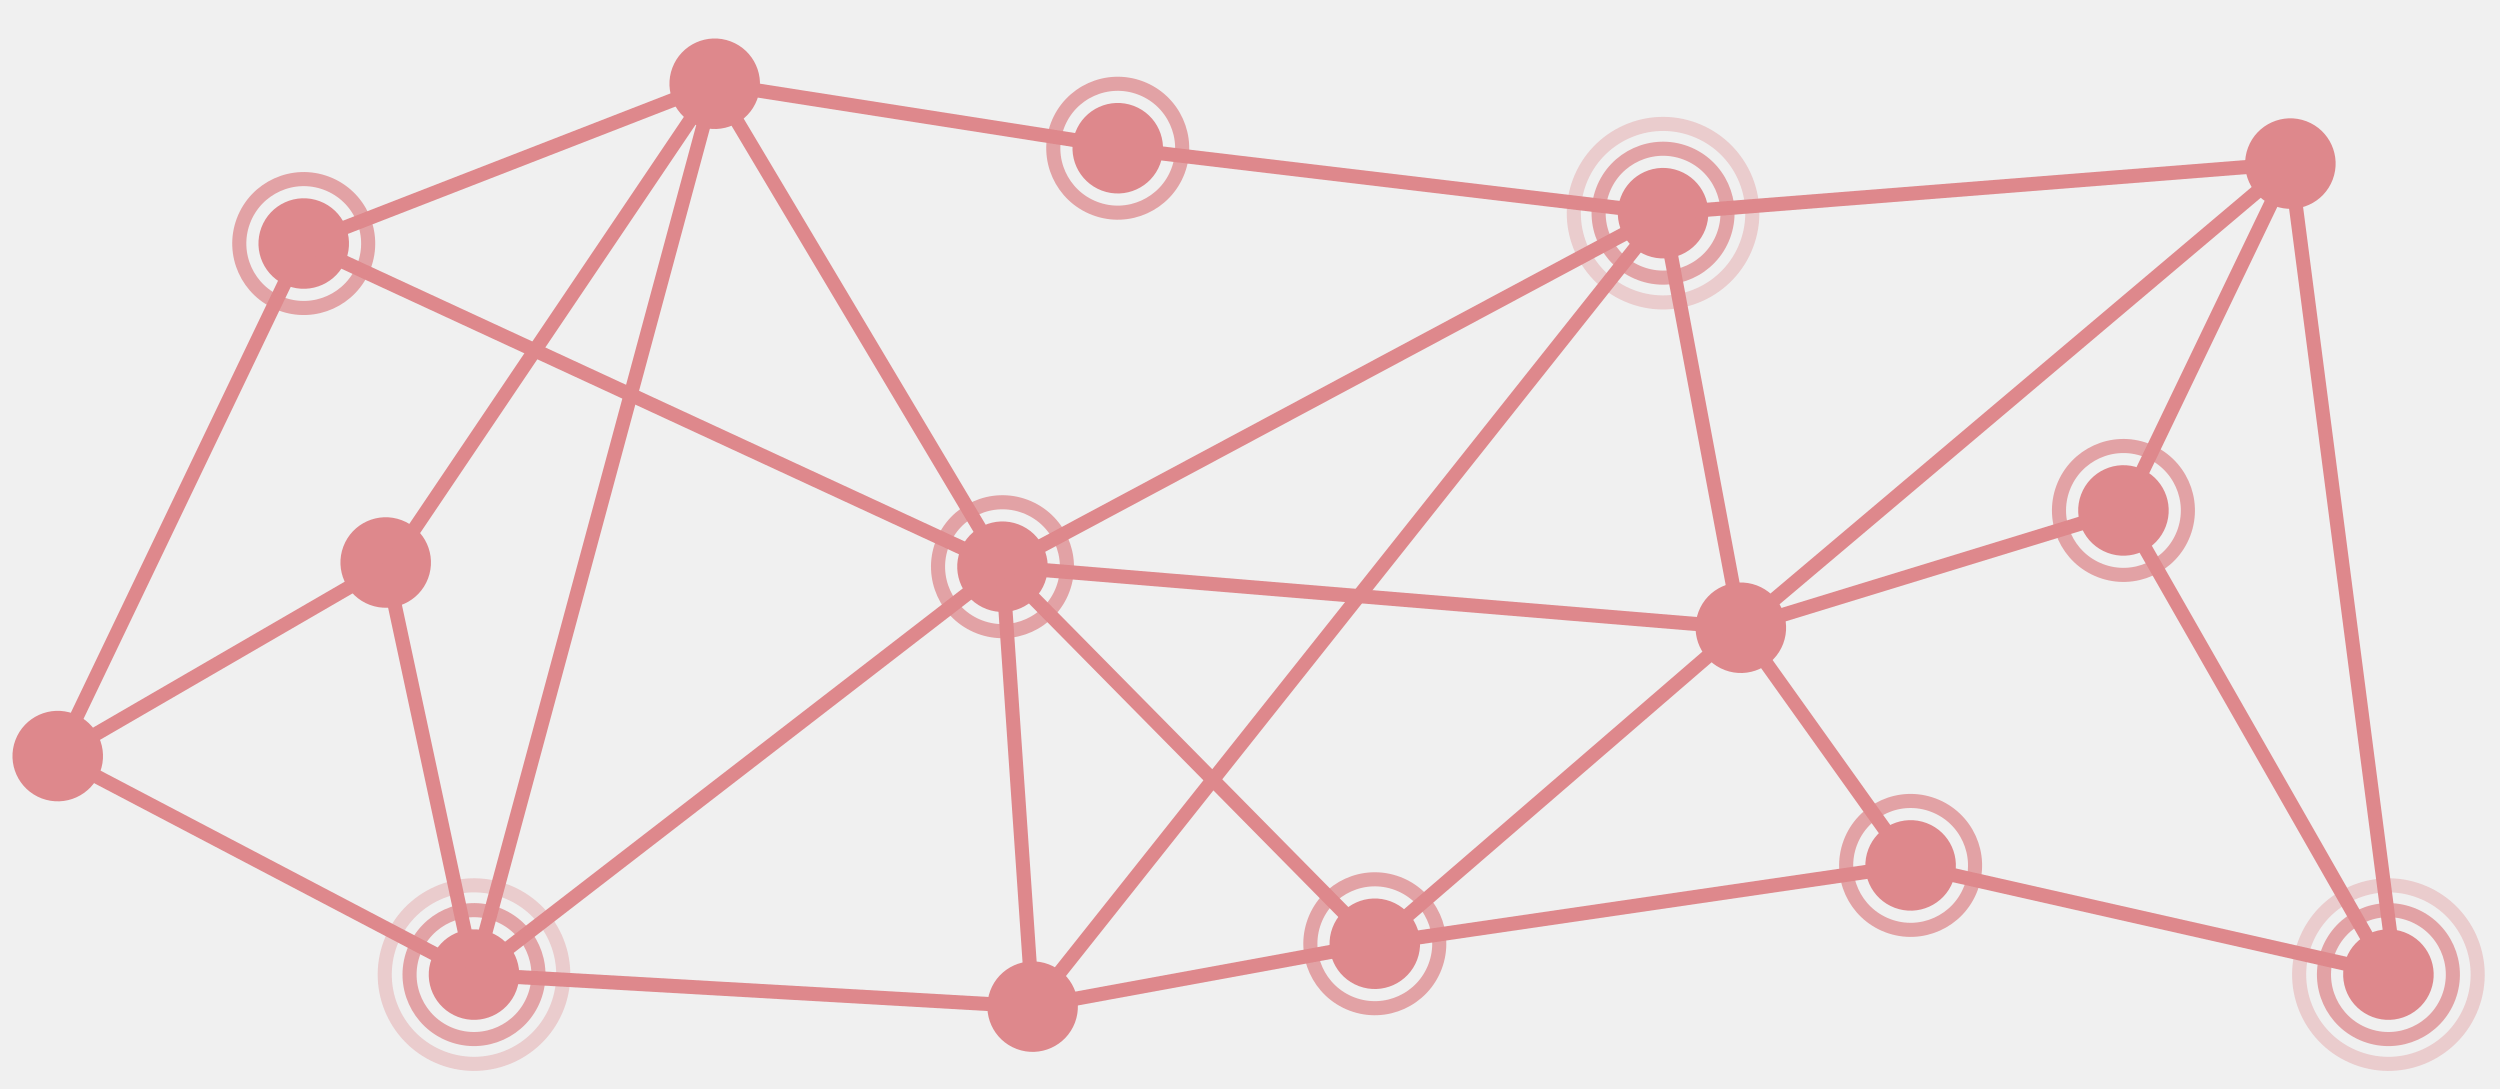
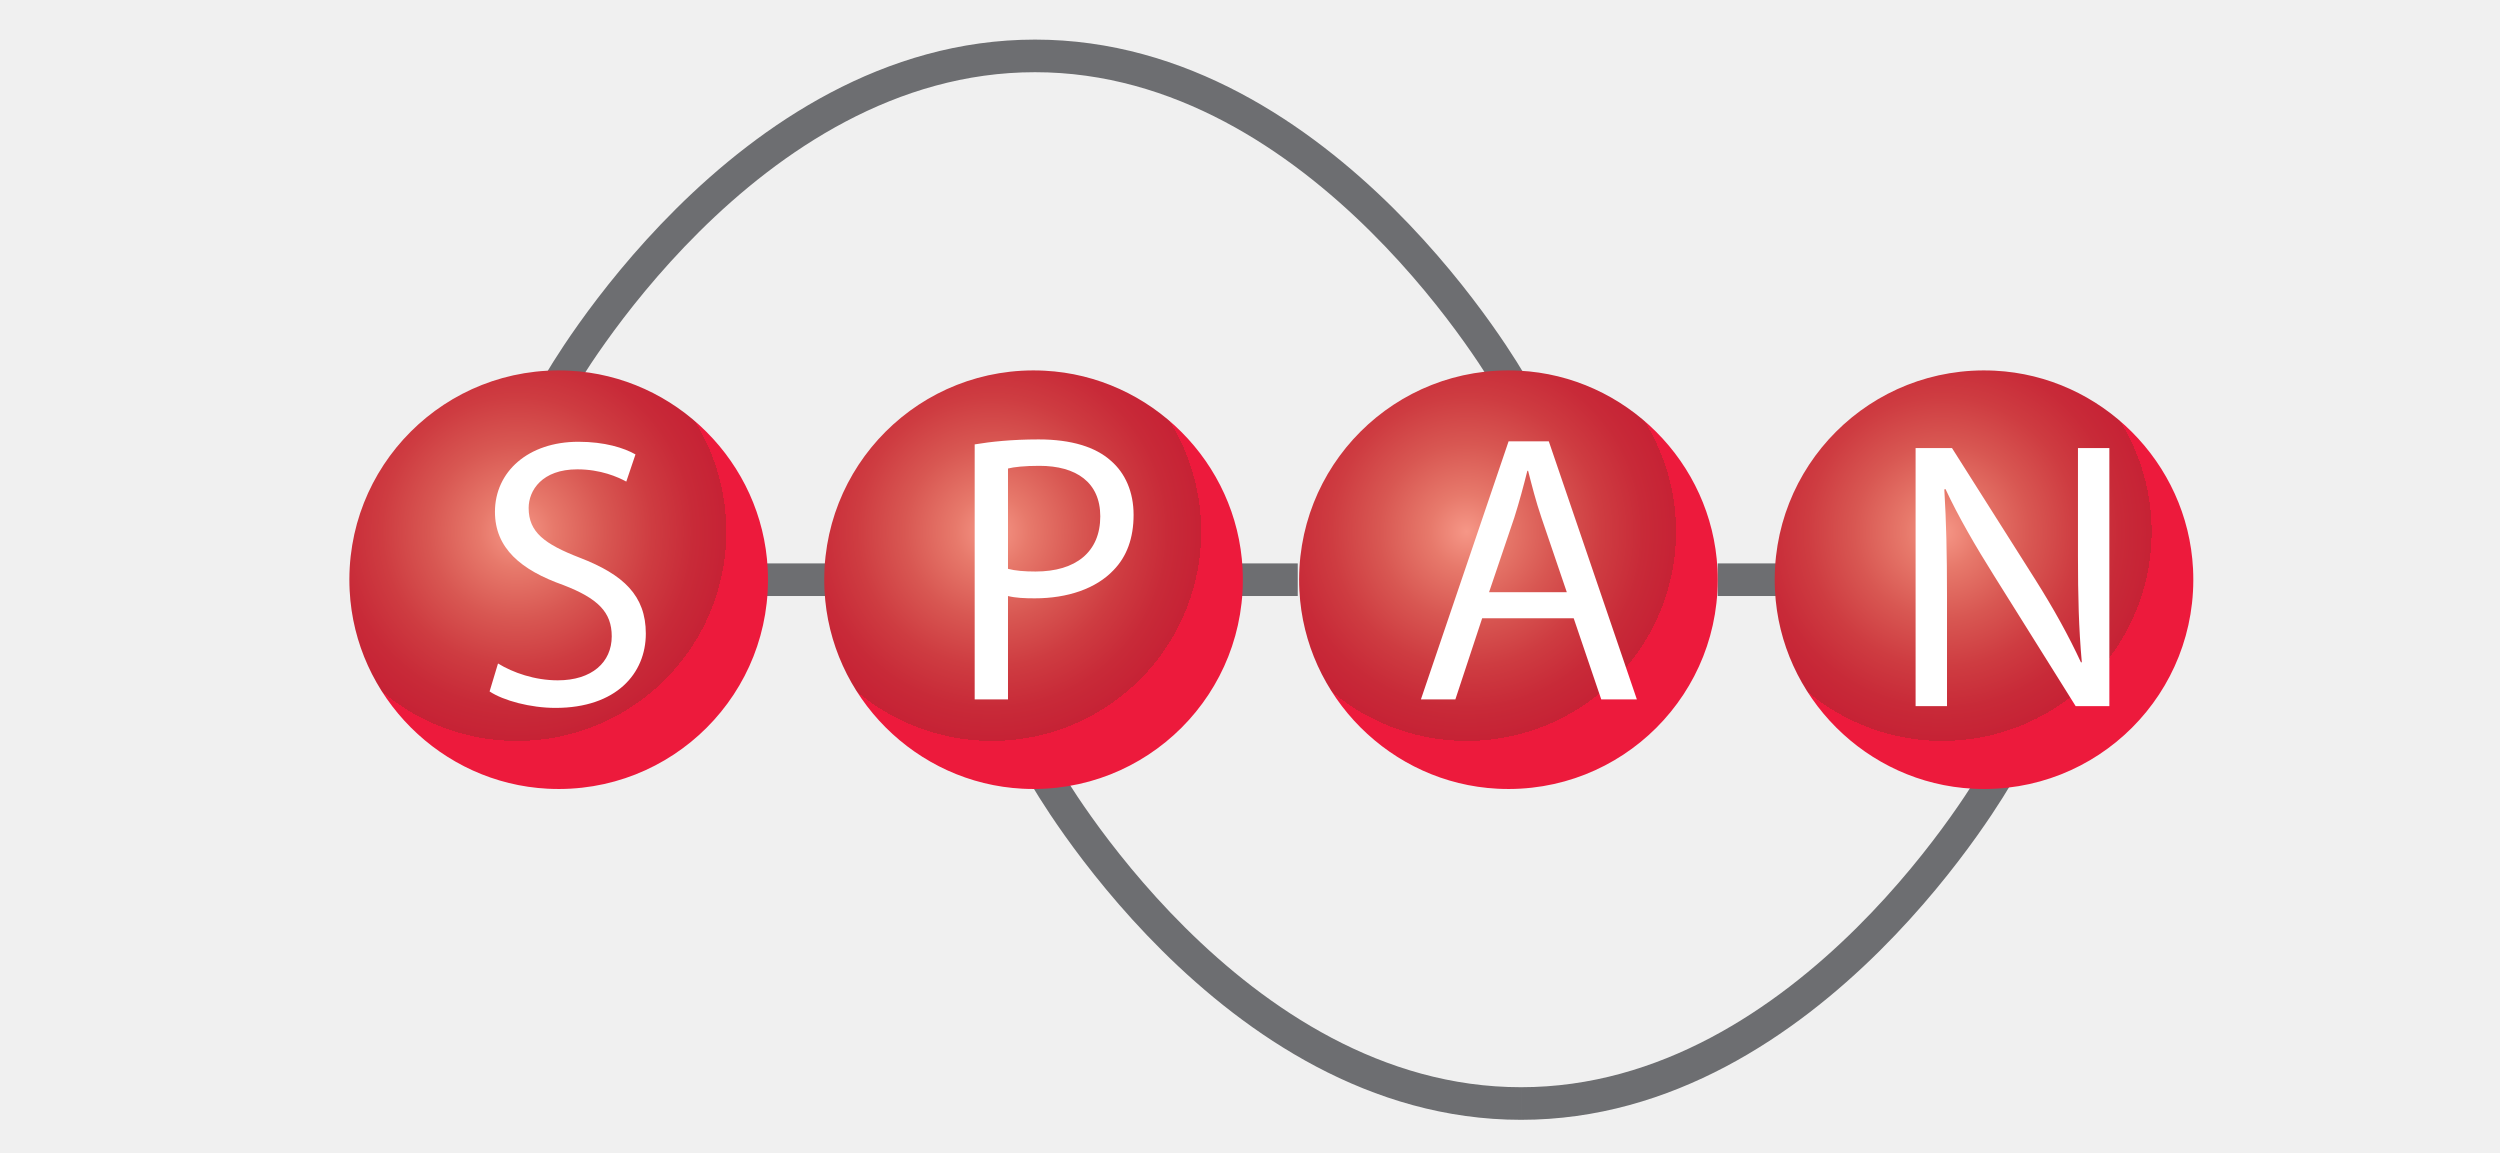
- <svg xmlns="http://www.w3.org/2000/svg" id="Layer_1" data-name="Layer 1" viewBox="0 0 177.31 77.22">
-   <defs>
-     <style>.cls-1{opacity:0.5;}.cls-2,.cls-3,.cls-6{fill:none;}.cls-2,.cls-3,.cls-4,.cls-5,.cls-6{stroke:#cb2027;stroke-miterlimit:10;}.cls-2{opacity:0.35;}.cls-3{opacity:0.75;}.cls-4{fill:#cb2027;}.cls-5{fill:#3d3d3d;}</style>
-   </defs>
-   <g class="cls-1">
-     <circle class="cls-2" cx="33.62" cy="69.12" r="6.33" transform="translate(-42.92 76.18) rotate(-69.33)" />
-     <circle class="cls-3" cx="33.62" cy="69.12" r="4.57" transform="translate(-42.92 76.18) rotate(-69.33)" />
-     <circle class="cls-4" cx="33.62" cy="69.12" r="2.71" transform="translate(-42.92 76.18) rotate(-69.33)" />
-     <circle class="cls-3" cx="21.54" cy="17.27" r="4.57" transform="translate(-2.22 31.33) rotate(-69.33)" />
-     <circle class="cls-4" cx="21.54" cy="17.27" r="2.71" transform="translate(-2.22 31.33) rotate(-69.33)" />
-     <path class="cls-5" d="M21.54,17.27L4.1,53.63Z" />
-     <circle class="cls-4" cx="4.1" cy="53.63" r="2.71" transform="translate(-47.53 38.53) rotate(-69.33)" />
-     <path class="cls-5" d="M33.62,69.12L4.1,53.63Z" />
-     <circle class="cls-4" cx="50.69" cy="5.94" r="2.71" transform="translate(27.24 51.27) rotate(-69.33)" />
-     <path class="cls-5" d="M50.69,5.94L21.54,17.27Z" />
-     <path class="cls-5" d="M50.69,5.94L33.62,69.12Z" />
-     <circle class="cls-4" cx="27.35" cy="39.9" r="2.71" transform="translate(-19.63 51.4) rotate(-69.33)" />
-     <circle class="cls-3" cx="71.1" cy="40.19" r="4.57" transform="translate(8.4 92.53) rotate(-69.33)" />
-     <circle class="cls-4" cx="71.1" cy="40.19" r="2.71" transform="translate(8.4 92.53) rotate(-69.33)" />
-     <line class="cls-6" x1="4.1" y1="53.63" x2="27.78" y2="39.9" />
-     <line class="cls-6" x1="33.62" y1="69.12" x2="27.35" y2="39.9" />
-     <line class="cls-6" x1="50.69" y1="5.94" x2="71.1" y2="40.19" />
-     <line class="cls-6" x1="33.62" y1="69.12" x2="71.1" y2="40.19" />
-     <line class="cls-6" x1="21.54" y1="17.27" x2="71.1" y2="40.19" />
-     <line class="cls-6" x1="27.35" y1="40.54" x2="50.69" y2="5.94" />
-     <circle class="cls-3" cx="79.27" cy="10.51" r="4.57" transform="translate(41.46 80.97) rotate(-69.33)" />
-     <circle class="cls-4" cx="79.27" cy="10.51" r="2.71" transform="translate(41.46 80.97) rotate(-69.33)" />
-     <circle class="cls-4" cx="73.24" cy="71.39" r="2.71" transform="translate(-19.41 114.72) rotate(-69.33)" />
-     <circle class="cls-2" cx="117.95" cy="15.12" r="6.33" transform="translate(62.17 120.14) rotate(-69.33)" />
-     <circle class="cls-3" cx="117.95" cy="15.12" r="4.57" transform="translate(62.17 120.14) rotate(-69.33)" />
-     <circle class="cls-4" cx="117.95" cy="15.12" r="2.71" transform="translate(62.17 120.14) rotate(-69.33)" />
-     <line class="cls-6" x1="50.69" y1="5.94" x2="79.88" y2="10.51" />
-     <line class="cls-6" x1="71.1" y1="40.19" x2="117.95" y2="15.12" />
-     <line class="cls-6" x1="79.27" y1="10.51" x2="117.95" y2="15.12" />
-     <line class="cls-6" x1="73.24" y1="71.39" x2="71.1" y2="40.19" />
-     <line class="cls-6" x1="117.95" y1="15.12" x2="73.24" y2="71.39" />
-     <line class="cls-6" x1="33.62" y1="69.12" x2="73.24" y2="71.39" />
-     <circle class="cls-4" cx="123.47" cy="44.52" r="2.71" transform="translate(38.23 144.33) rotate(-69.33)" />
-     <circle class="cls-3" cx="97.5" cy="66.94" r="4.57" transform="translate(0.46 134.53) rotate(-69.33)" />
-     <circle class="cls-4" cx="97.5" cy="66.94" r="2.71" transform="translate(0.46 134.53) rotate(-69.33)" />
-     <circle class="cls-2" cx="169.4" cy="69.12" r="6.33" transform="translate(44.93 203.22) rotate(-69.33)" />
-     <circle class="cls-3" cx="169.4" cy="69.12" r="4.57" transform="translate(44.93 203.22) rotate(-69.33)" />
-     <circle class="cls-4" cx="169.4" cy="69.12" r="2.71" transform="translate(44.93 203.22) rotate(-69.33)" />
-     <circle class="cls-4" cx="162.44" cy="11.6" r="2.71" transform="translate(94.25 159.49) rotate(-69.33)" />
-     <circle class="cls-3" cx="150.61" cy="36.2" r="4.57" transform="translate(63.57 164.34) rotate(-69.33)" />
-     <circle class="cls-4" cx="150.61" cy="36.2" r="2.71" transform="translate(63.57 164.34) rotate(-69.33)" />
-     <line class="cls-6" x1="117.95" y1="15.12" x2="123.47" y2="44.52" />
-     <line class="cls-6" x1="97.5" y1="66.94" x2="123.47" y2="44.52" />
-     <line class="cls-6" x1="73.24" y1="71.39" x2="97.5" y2="66.94" />
-     <line class="cls-6" x1="71.1" y1="40.19" x2="97.5" y2="66.94" />
-     <line class="cls-6" x1="150.61" y1="36.2" x2="123.47" y2="44.52" />
-     <line class="cls-6" x1="162.44" y1="11.6" x2="150.61" y2="36.2" />
-     <line class="cls-6" x1="169.4" y1="69.12" x2="150.61" y2="36.2" />
-     <circle class="cls-3" cx="135.5" cy="61.38" r="4.57" transform="translate(30.25 166.49) rotate(-69.33)" />
-     <circle class="cls-4" cx="135.5" cy="61.38" r="2.71" transform="translate(30.25 166.49) rotate(-69.33)" />
-     <line class="cls-6" x1="123.47" y1="44.52" x2="135.5" y2="61.38" />
-     <line class="cls-6" x1="169.91" y1="69.16" x2="135.5" y2="61.38" />
-     <line class="cls-6" x1="162.44" y1="11.6" x2="117.95" y2="15.12" />
-     <line class="cls-6" x1="169.91" y1="69.16" x2="162.44" y2="11.6" />
-     <line class="cls-6" x1="135.5" y1="61.38" x2="97.5" y2="66.94" />
-     <line class="cls-6" x1="123.47" y1="44.52" x2="71.1" y2="40.19" />
-     <line class="cls-6" x1="162.44" y1="11.6" x2="123.47" y2="44.52" />
+ <svg xmlns="http://www.w3.org/2000/svg" version="1.1" id="Layer_1" x="0px" y="0px" viewBox="0 0 536.667 247.333" style="enable-background:new 0 0 536.667 247.333;" xml:space="preserve">
+   <g>
+     <path style="fill:none;stroke:#6D6E71;stroke-width:7;stroke-miterlimit:10;" d="M119.93,82.516c0,0,39.822-70.516,102.25-70.516" />
+     <path style="fill:none;stroke:#6D6E71;stroke-width:7;stroke-miterlimit:10;" d="M324.43,82.516c0,0-39.822-70.516-102.25-70.516" />
  </g>
+   <g>
+     <path style="fill:none;stroke:#6D6E71;stroke-width:7;stroke-miterlimit:10;" d="M224.259,166.372c0,0,39.822,70.516,102.25,70.516   " />
+     <path style="fill:none;stroke:#6D6E71;stroke-width:7;stroke-miterlimit:10;" d="M428.759,166.372c0,0-39.822,70.516-102.25,70.516   " />
+   </g>
+   <line style="fill:none;stroke:#6D6E71;stroke-width:7;stroke-miterlimit:10;" x1="259.241" y1="124.444" x2="278.583" y2="124.444" />
+   <line style="fill:none;stroke:#6D6E71;stroke-width:7;stroke-miterlimit:10;" x1="158.351" y1="124.444" x2="191.018" y2="124.444" />
+   <radialGradient id="SVGID_1_" cx="212.902" cy="114.077" r="44.921" gradientTransform="matrix(1.0002 0 0 1.0002 -0.0262 0.0165)" gradientUnits="userSpaceOnUse">
+     <stop offset="0" style="stop-color:#F69787" />
+     <stop offset="0.177" style="stop-color:#E7796B" />
+     <stop offset="0.42" style="stop-color:#D85752" />
+     <stop offset="0.646" style="stop-color:#CE3C41" />
+     <stop offset="0.846" style="stop-color:#C82A38" />
+     <stop offset="1" style="stop-color:#C62235" />
+     <stop offset="1" style="stop-color:#C72235" />
+     <stop offset="1" style="stop-color:#E11D3A" />
+     <stop offset="1" style="stop-color:#ED1A3C" />
+   </radialGradient>
+   <path style="fill:url(#SVGID_1_);" d="M266.74,122.106c1.351,26.659-20.55,48.558-47.21,47.206  c-22.827-1.157-41.374-19.704-42.532-42.529c-1.352-26.659,20.549-48.558,47.209-47.208  C247.035,80.732,265.584,99.28,266.74,122.106z" />
+   <line style="fill:none;stroke:#6D6E71;stroke-width:7;stroke-miterlimit:10;" x1="368.739" y1="124.444" x2="387.522" y2="124.444" />
+   <radialGradient id="SVGID_2_" cx="110.984" cy="114.077" r="44.921" gradientTransform="matrix(1.0002 0 0 1.0002 -0.0262 0.0165)" gradientUnits="userSpaceOnUse">
+     <stop offset="0" style="stop-color:#F69787" />
+     <stop offset="0.177" style="stop-color:#E7796B" />
+     <stop offset="0.42" style="stop-color:#D85752" />
+     <stop offset="0.646" style="stop-color:#CE3C41" />
+     <stop offset="0.846" style="stop-color:#C82A38" />
+     <stop offset="1" style="stop-color:#C62235" />
+     <stop offset="1" style="stop-color:#C72235" />
+     <stop offset="1" style="stop-color:#E11D3A" />
+     <stop offset="1" style="stop-color:#ED1A3C" />
+   </radialGradient>
+   <path style="fill:url(#SVGID_2_);" d="M164.801,122.106c1.351,26.659-20.55,48.558-47.21,47.206  c-22.827-1.157-41.374-19.704-42.532-42.529c-1.352-26.659,20.549-48.558,47.209-47.208  C145.096,80.732,163.645,99.28,164.801,122.106z" />
+   <g>
+     <rect x="101.646" y="92.775" style="fill:none;" width="65.928" height="71.771" />
+     <path style="fill:#FFFFFF;" d="M106.907,142.427c3.206,1.973,7.891,3.617,12.823,3.617c7.315,0,11.59-3.863,11.59-9.453   c0-5.179-2.959-8.138-10.439-11.015c-9.042-3.206-14.631-7.891-14.631-15.7c0-8.631,7.151-15.042,17.919-15.042   c5.672,0,9.782,1.315,12.248,2.712l-1.973,5.836c-1.808-0.986-5.507-2.63-10.521-2.63c-7.562,0-10.439,4.521-10.439,8.302   c0,5.179,3.37,7.727,11.015,10.686c9.371,3.617,14.138,8.138,14.138,16.276c0,8.548-6.33,15.946-19.399,15.946   c-5.343,0-11.179-1.562-14.139-3.534L106.907,142.427z" />
+   </g>
+   <radialGradient id="SVGID_3_" cx="314.82" cy="114.077" r="44.921" gradientTransform="matrix(1.0002 0 0 1.0002 -0.0262 0.0165)" gradientUnits="userSpaceOnUse">
+     <stop offset="0" style="stop-color:#F69787" />
+     <stop offset="0.177" style="stop-color:#E7796B" />
+     <stop offset="0.42" style="stop-color:#D85752" />
+     <stop offset="0.646" style="stop-color:#CE3C41" />
+     <stop offset="0.846" style="stop-color:#C82A38" />
+     <stop offset="1" style="stop-color:#C62235" />
+     <stop offset="1" style="stop-color:#C72235" />
+     <stop offset="1" style="stop-color:#E11D3A" />
+     <stop offset="1" style="stop-color:#ED1A3C" />
+   </radialGradient>
+   <path style="fill:url(#SVGID_3_);" d="M368.68,122.106c1.351,26.659-20.55,48.558-47.21,47.206  c-22.827-1.157-41.374-19.704-42.532-42.529c-1.352-26.659,20.549-48.558,47.209-47.208  C348.974,80.732,367.523,99.28,368.68,122.106z" />
+   <radialGradient id="SVGID_4_" cx="416.893" cy="114.077" r="44.921" gradientTransform="matrix(1.0002 0 0 1.0002 -0.0262 0.0165)" gradientUnits="userSpaceOnUse">
+     <stop offset="0" style="stop-color:#F69787" />
+     <stop offset="0.177" style="stop-color:#E7796B" />
+     <stop offset="0.42" style="stop-color:#D85752" />
+     <stop offset="0.646" style="stop-color:#CE3C41" />
+     <stop offset="0.846" style="stop-color:#C82A38" />
+     <stop offset="1" style="stop-color:#C62235" />
+     <stop offset="1" style="stop-color:#C72235" />
+     <stop offset="1" style="stop-color:#E11D3A" />
+     <stop offset="1" style="stop-color:#ED1A3C" />
+   </radialGradient>
+   <path style="fill:url(#SVGID_4_);" d="M470.773,122.106c1.351,26.659-20.55,48.558-47.21,47.206  c-22.827-1.157-41.374-19.704-42.532-42.529c-1.352-26.659,20.549-48.558,47.209-47.208  C451.068,80.732,469.616,99.28,470.773,122.106z" />
+   <g>
+     <rect x="202.984" y="91.775" style="fill:none;" width="65.928" height="71.771" />
+     <path style="fill:#FFFFFF;" d="M209.231,95.396c3.453-0.575,7.973-1.068,13.728-1.068c7.069,0,12.248,1.644,15.535,4.603   c3.042,2.63,4.85,6.658,4.85,11.59c0,5.014-1.479,8.96-4.274,11.837c-3.781,4.028-9.946,6.083-16.933,6.083   c-2.137,0-4.11-0.082-5.754-0.493v22.194h-7.151V95.396z M216.383,122.111c1.562,0.411,3.535,0.575,5.918,0.575   c8.631,0,13.892-4.192,13.892-11.836c0-7.316-5.179-10.851-13.07-10.851c-3.124,0-5.507,0.247-6.74,0.576V122.111z" />
+   </g>
+   <g>
+     <rect x="302.965" y="91.775" style="fill:none;" width="65.928" height="71.771" />
+     <path style="fill:#FFFFFF;" d="M318.173,132.715l-5.754,17.426h-7.398l18.823-55.402h8.631l18.906,55.402h-7.645l-5.918-17.426   H318.173z M336.339,127.125l-5.426-15.947c-1.232-3.617-2.055-6.905-2.877-10.11h-0.164c-0.822,3.288-1.727,6.658-2.795,10.028   l-5.425,16.029H336.339z" />
+   </g>
+   <g>
+     <rect x="404.969" y="93.219" style="fill:none;" width="65.928" height="71.771" />
+     <path style="fill:#FFFFFF;" d="M411.216,151.585V96.182h7.81l17.755,28.03c4.109,6.494,7.315,12.329,9.946,18.001l0.164-0.082   c-0.657-7.397-0.822-14.138-0.822-22.769v-23.18h6.74v55.402h-7.233l-17.591-28.112c-3.863-6.165-7.562-12.494-10.356-18.495   l-0.247,0.082c0.411,6.987,0.575,13.645,0.575,22.852v23.673H411.216z" />
+   </g>
+   <g>
+ </g>
+   <g>
+ </g>
+   <g>
+ </g>
+   <g>
+ </g>
+   <g>
+ </g>
+   <g>
+ </g>
</svg>
